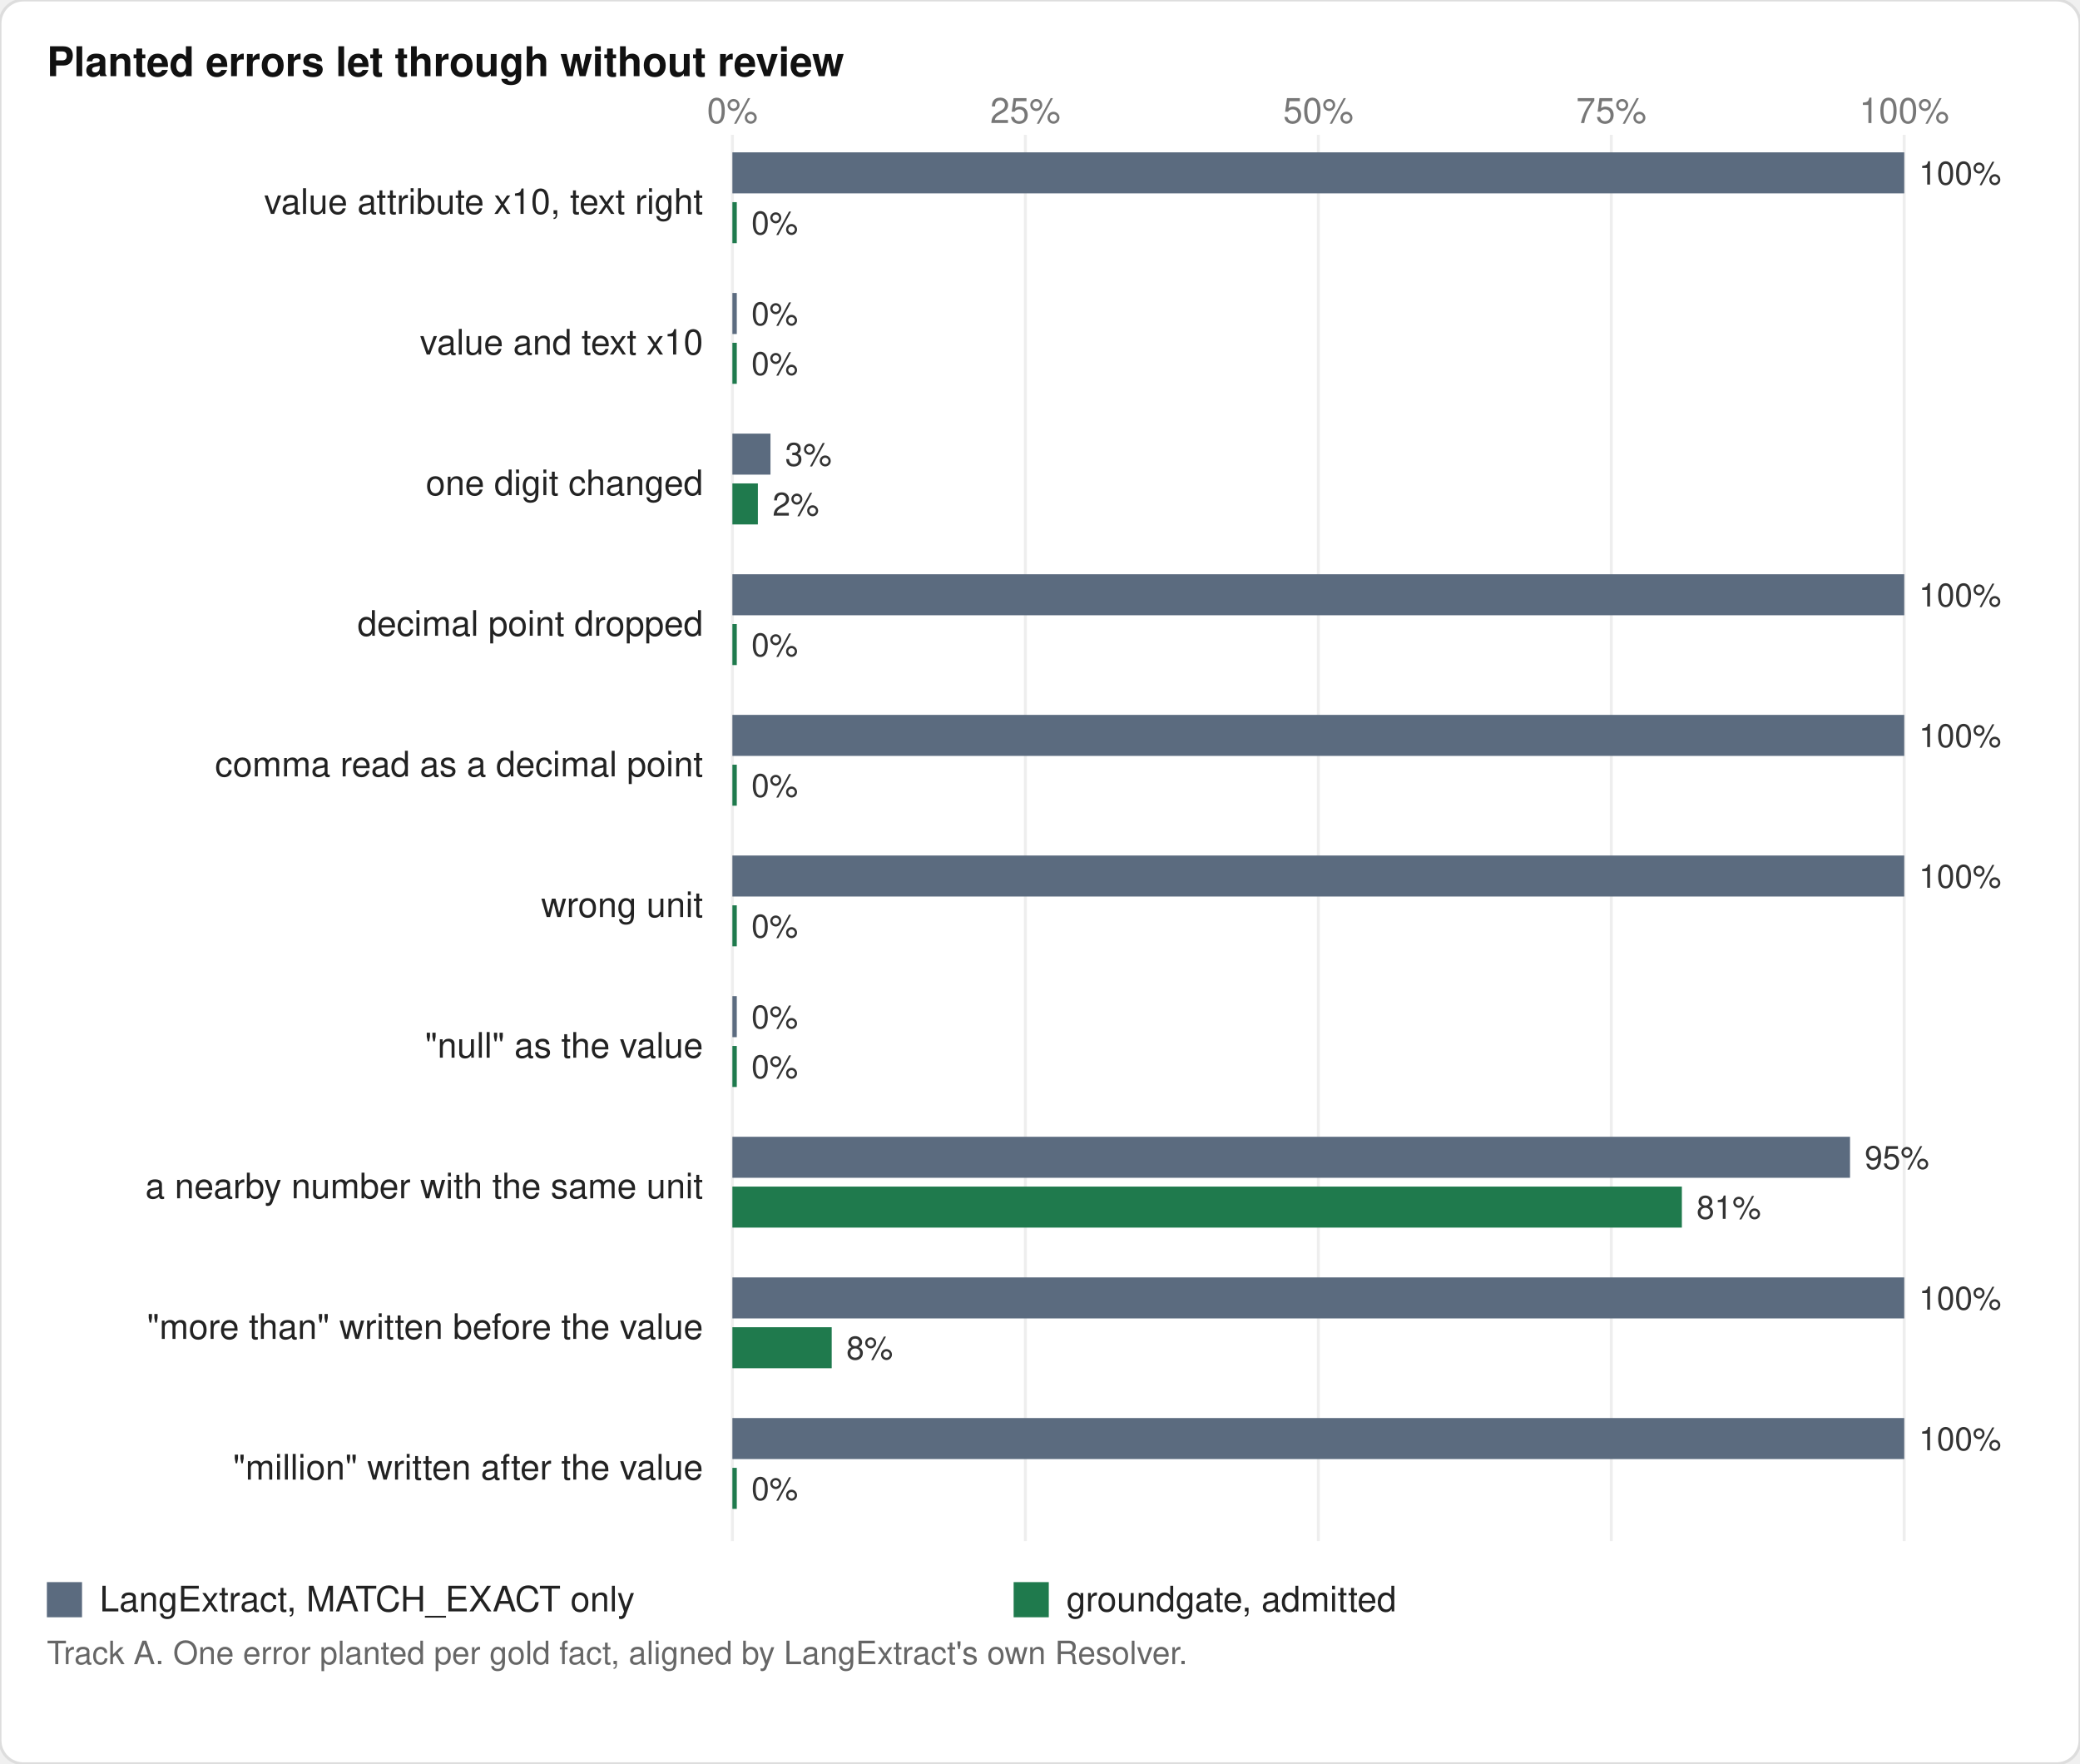
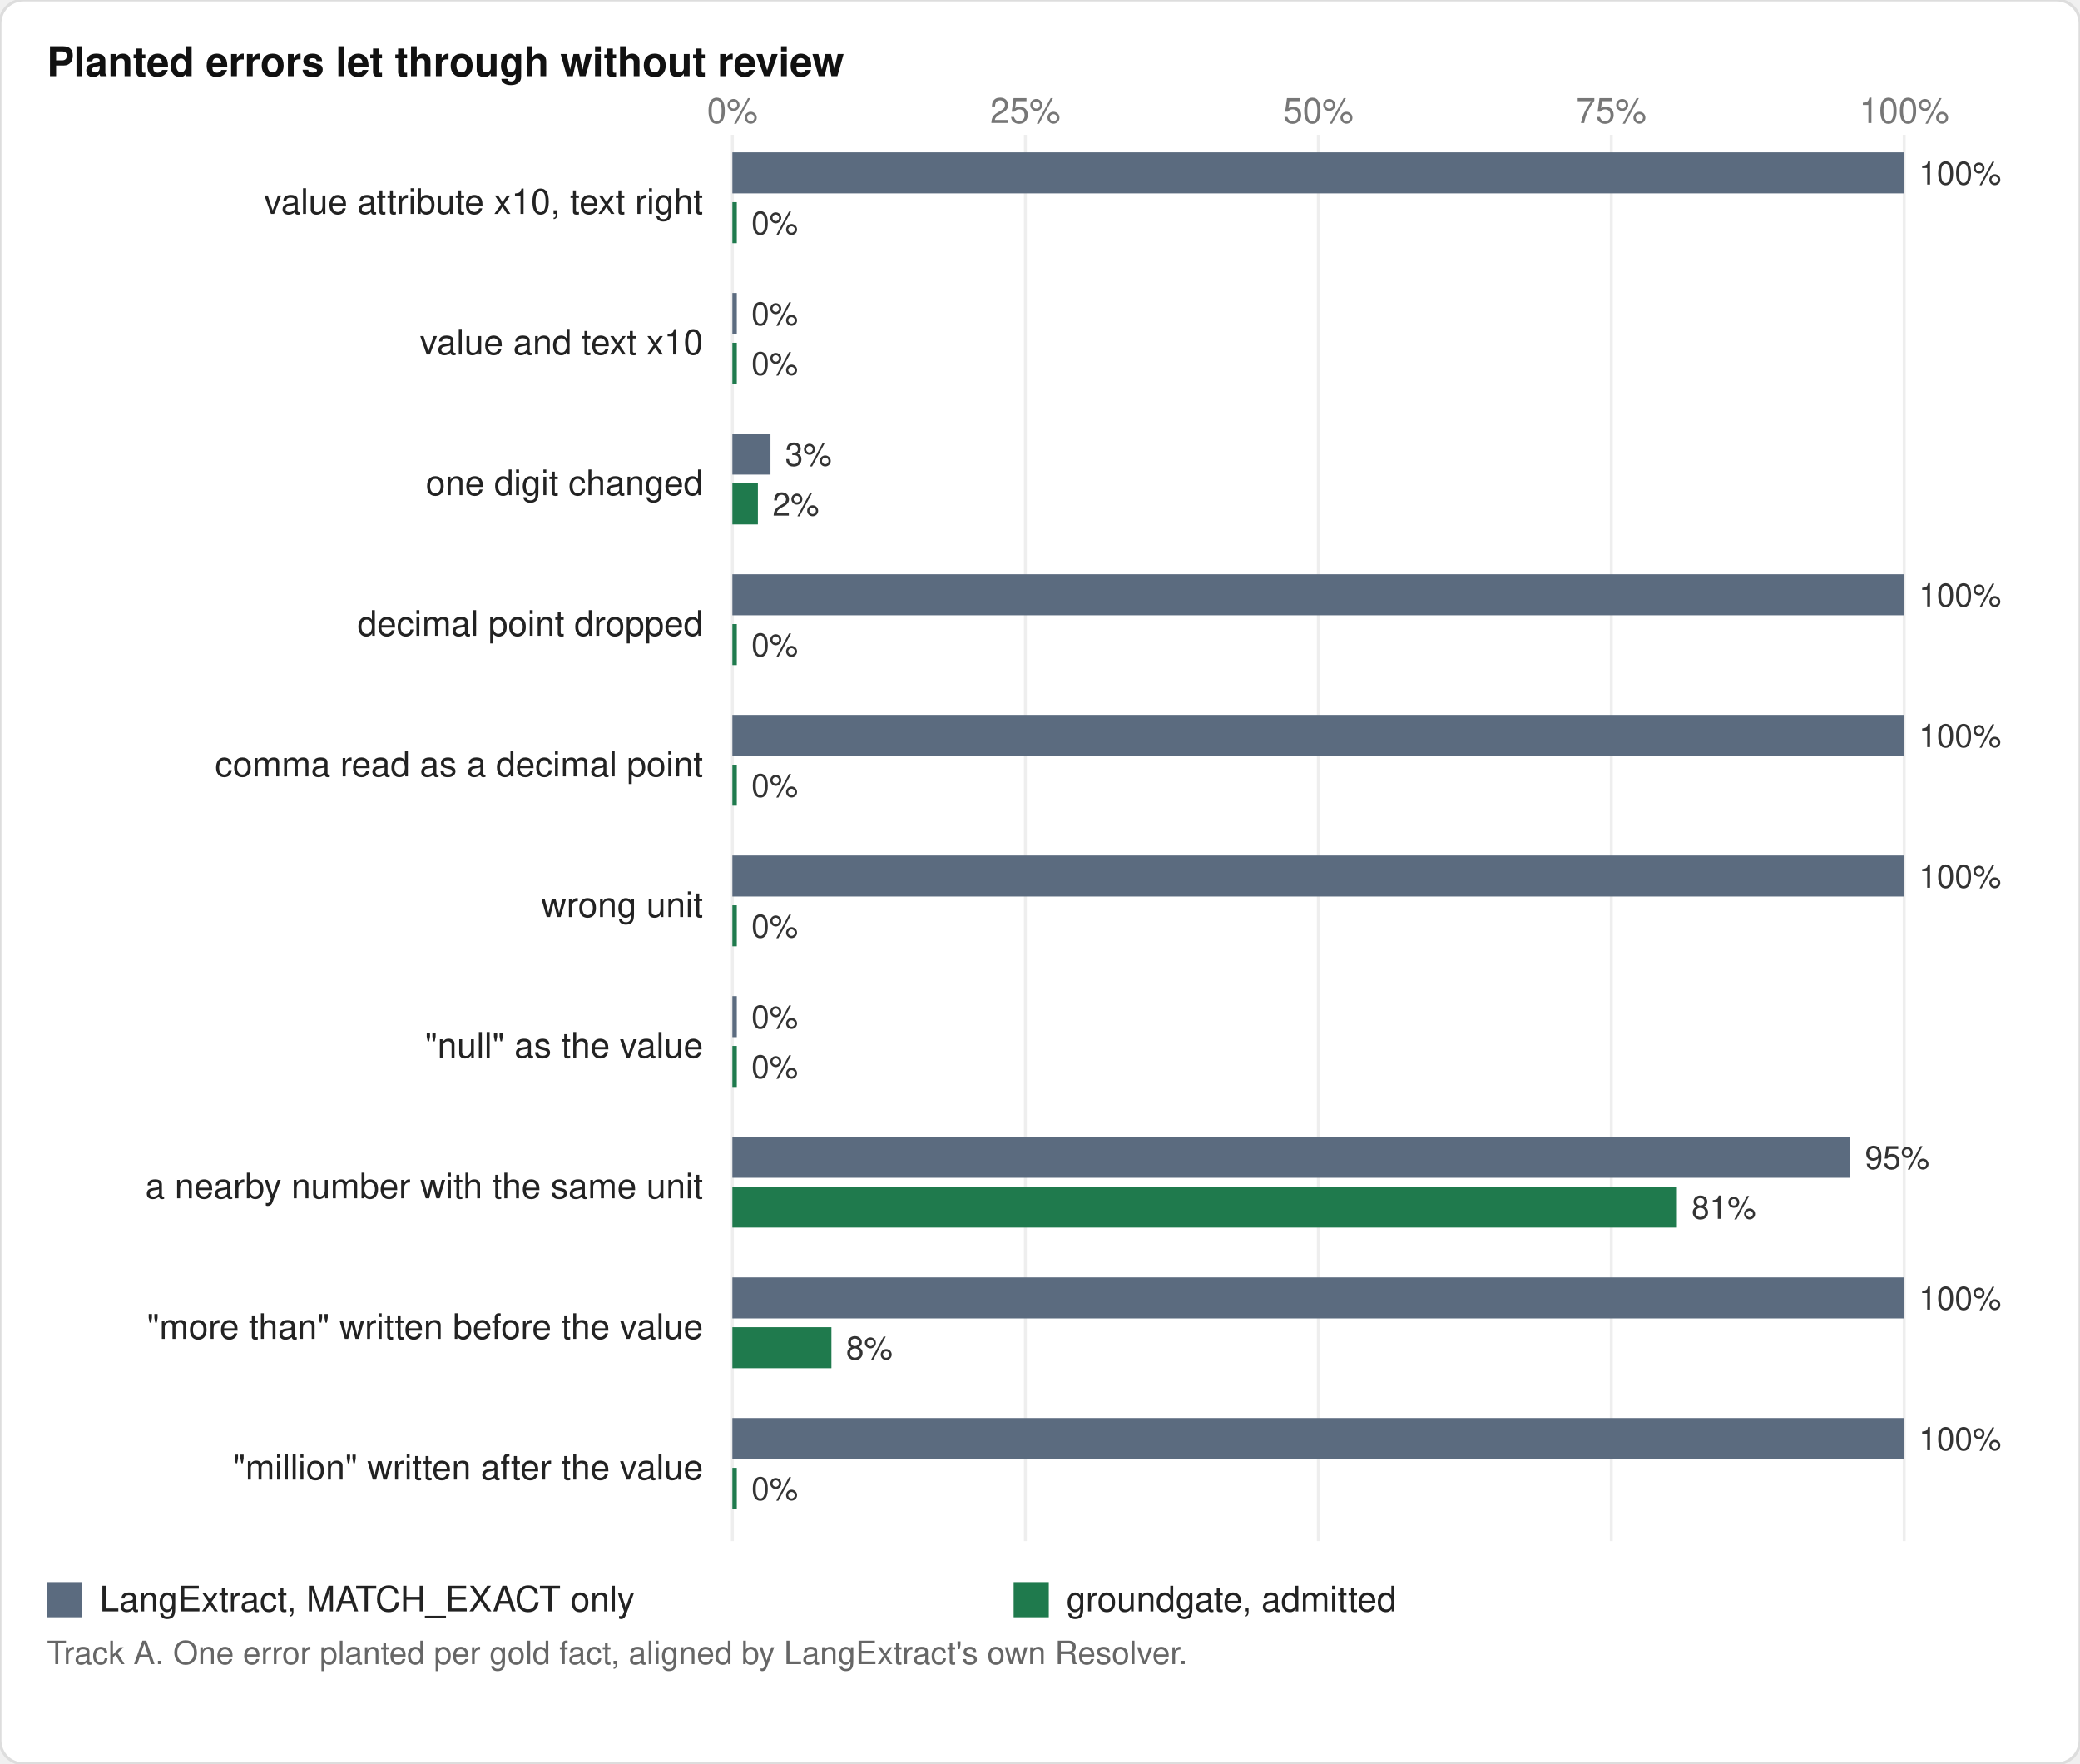
<svg xmlns="http://www.w3.org/2000/svg" viewBox="0 0 710 602" font-family="-apple-system, Segoe UI, Helvetica, Arial, sans-serif" font-size="12">
  <rect width="100%" height="100%" rx="8" fill="#ffffff" stroke="#dddddd" />
  <text x="16" y="26" font-size="14" font-weight="600" fill="#111">Planted errors let through without review</text>
  <line x1="250.0" y1="46" x2="250.0" y2="526" stroke="#eeeeee" />
  <text x="250.0" y="42" text-anchor="middle" fill="#777">0%</text>
  <line x1="350.0" y1="46" x2="350.0" y2="526" stroke="#eeeeee" />
  <text x="350.0" y="42" text-anchor="middle" fill="#777">25%</text>
  <line x1="450.0" y1="46" x2="450.0" y2="526" stroke="#eeeeee" />
  <text x="450.0" y="42" text-anchor="middle" fill="#777">50%</text>
  <line x1="550.0" y1="46" x2="550.0" y2="526" stroke="#eeeeee" />
  <text x="550.0" y="42" text-anchor="middle" fill="#777">75%</text>
  <line x1="650.0" y1="46" x2="650.0" y2="526" stroke="#eeeeee" />
  <text x="650.0" y="42" text-anchor="middle" fill="#777">100%</text>
  <text x="240" y="73.0" text-anchor="end" fill="#222">value attribute x10, text right</text>
  <rect x="250" y="52" width="400.0" height="14" fill="#5b6b7f" />
  <text x="655.0" y="63" fill="#333" font-size="11">100%</text>
  <rect x="250" y="69" width="1.5" height="14" fill="#1f7a4d" />
  <text x="256.5" y="80" fill="#333" font-size="11">0%</text>
  <text x="240" y="121.0" text-anchor="end" fill="#222">value and text x10</text>
  <rect x="250" y="100" width="1.5" height="14" fill="#5b6b7f" />
  <text x="256.5" y="111" fill="#333" font-size="11">0%</text>
  <rect x="250" y="117" width="1.5" height="14" fill="#1f7a4d" />
  <text x="256.5" y="128" fill="#333" font-size="11">0%</text>
  <text x="240" y="169.0" text-anchor="end" fill="#222">one digit changed</text>
  <rect x="250" y="148" width="13.0" height="14" fill="#5b6b7f" />
  <text x="268.0" y="159" fill="#333" font-size="11">3%</text>
  <rect x="250" y="165" width="8.7" height="14" fill="#1f7a4d" />
  <text x="263.7" y="176" fill="#333" font-size="11">2%</text>
  <text x="240" y="217.0" text-anchor="end" fill="#222">decimal point dropped</text>
  <rect x="250" y="196" width="400.0" height="14" fill="#5b6b7f" />
  <text x="655.0" y="207" fill="#333" font-size="11">100%</text>
  <rect x="250" y="213" width="1.5" height="14" fill="#1f7a4d" />
  <text x="256.5" y="224" fill="#333" font-size="11">0%</text>
  <text x="240" y="265.0" text-anchor="end" fill="#222">comma read as a decimal point</text>
  <rect x="250" y="244" width="400.0" height="14" fill="#5b6b7f" />
  <text x="655.0" y="255" fill="#333" font-size="11">100%</text>
  <rect x="250" y="261" width="1.5" height="14" fill="#1f7a4d" />
  <text x="256.5" y="272" fill="#333" font-size="11">0%</text>
  <text x="240" y="313.0" text-anchor="end" fill="#222">wrong unit</text>
  <rect x="250" y="292" width="400.0" height="14" fill="#5b6b7f" />
  <text x="655.0" y="303" fill="#333" font-size="11">100%</text>
  <rect x="250" y="309" width="1.5" height="14" fill="#1f7a4d" />
  <text x="256.5" y="320" fill="#333" font-size="11">0%</text>
  <text x="240" y="361.0" text-anchor="end" fill="#222">"null" as the value</text>
  <rect x="250" y="340" width="1.5" height="14" fill="#5b6b7f" />
  <text x="256.5" y="351" fill="#333" font-size="11">0%</text>
  <rect x="250" y="357" width="1.5" height="14" fill="#1f7a4d" />
  <text x="256.5" y="368" fill="#333" font-size="11">0%</text>
  <text x="240" y="409.0" text-anchor="end" fill="#222">a nearby number with the same unit</text>
-   <rect x="250" y="388" width="381.5" height="14" fill="#5b6b7f" />
-   <text x="636.5" y="399" fill="#333" font-size="11">95%</text>
-   <rect x="250" y="405" width="324.1" height="14" fill="#1f7a4d" />
-   <text x="579.1" y="416" fill="#333" font-size="11">81%</text>
+   <rect x="250" y="388" width="381.6" height="14" fill="#5b6b7f" />
+   <text x="636.6" y="399" fill="#333" font-size="11">95%</text>
+   <rect x="250" y="405" width="322.4" height="14" fill="#1f7a4d" />
+   <text x="577.4" y="416" fill="#333" font-size="11">81%</text>
  <text x="240" y="457.0" text-anchor="end" fill="#222">"more than" written before the value</text>
  <rect x="250" y="436" width="400.0" height="14" fill="#5b6b7f" />
  <text x="655.0" y="447" fill="#333" font-size="11">100%</text>
-   <rect x="250" y="453" width="33.9" height="14" fill="#1f7a4d" />
-   <text x="288.9" y="464" fill="#333" font-size="11">8%</text>
+   <rect x="250" y="453" width="33.8" height="14" fill="#1f7a4d" />
+   <text x="288.8" y="464" fill="#333" font-size="11">8%</text>
  <text x="240" y="505.0" text-anchor="end" fill="#222">"million" written after the value</text>
  <rect x="250" y="484" width="400.0" height="14" fill="#5b6b7f" />
  <text x="655.0" y="495" fill="#333" font-size="11">100%</text>
  <rect x="250" y="501" width="1.5" height="14" fill="#1f7a4d" />
  <text x="256.5" y="512" fill="#333" font-size="11">0%</text>
  <rect x="16" y="540" width="12" height="12" fill="#5b6b7f" />
  <text x="34" y="550" fill="#222">LangExtract, MATCH_EXACT only</text>
  <rect x="346" y="540" width="12" height="12" fill="#1f7a4d" />
  <text x="364" y="550" fill="#222">groundgate, admitted</text>
  <text x="16" y="568" fill="#666" font-size="11">Track A. One error planted per gold fact, aligned by LangExtract's own Resolver.</text>
</svg>
